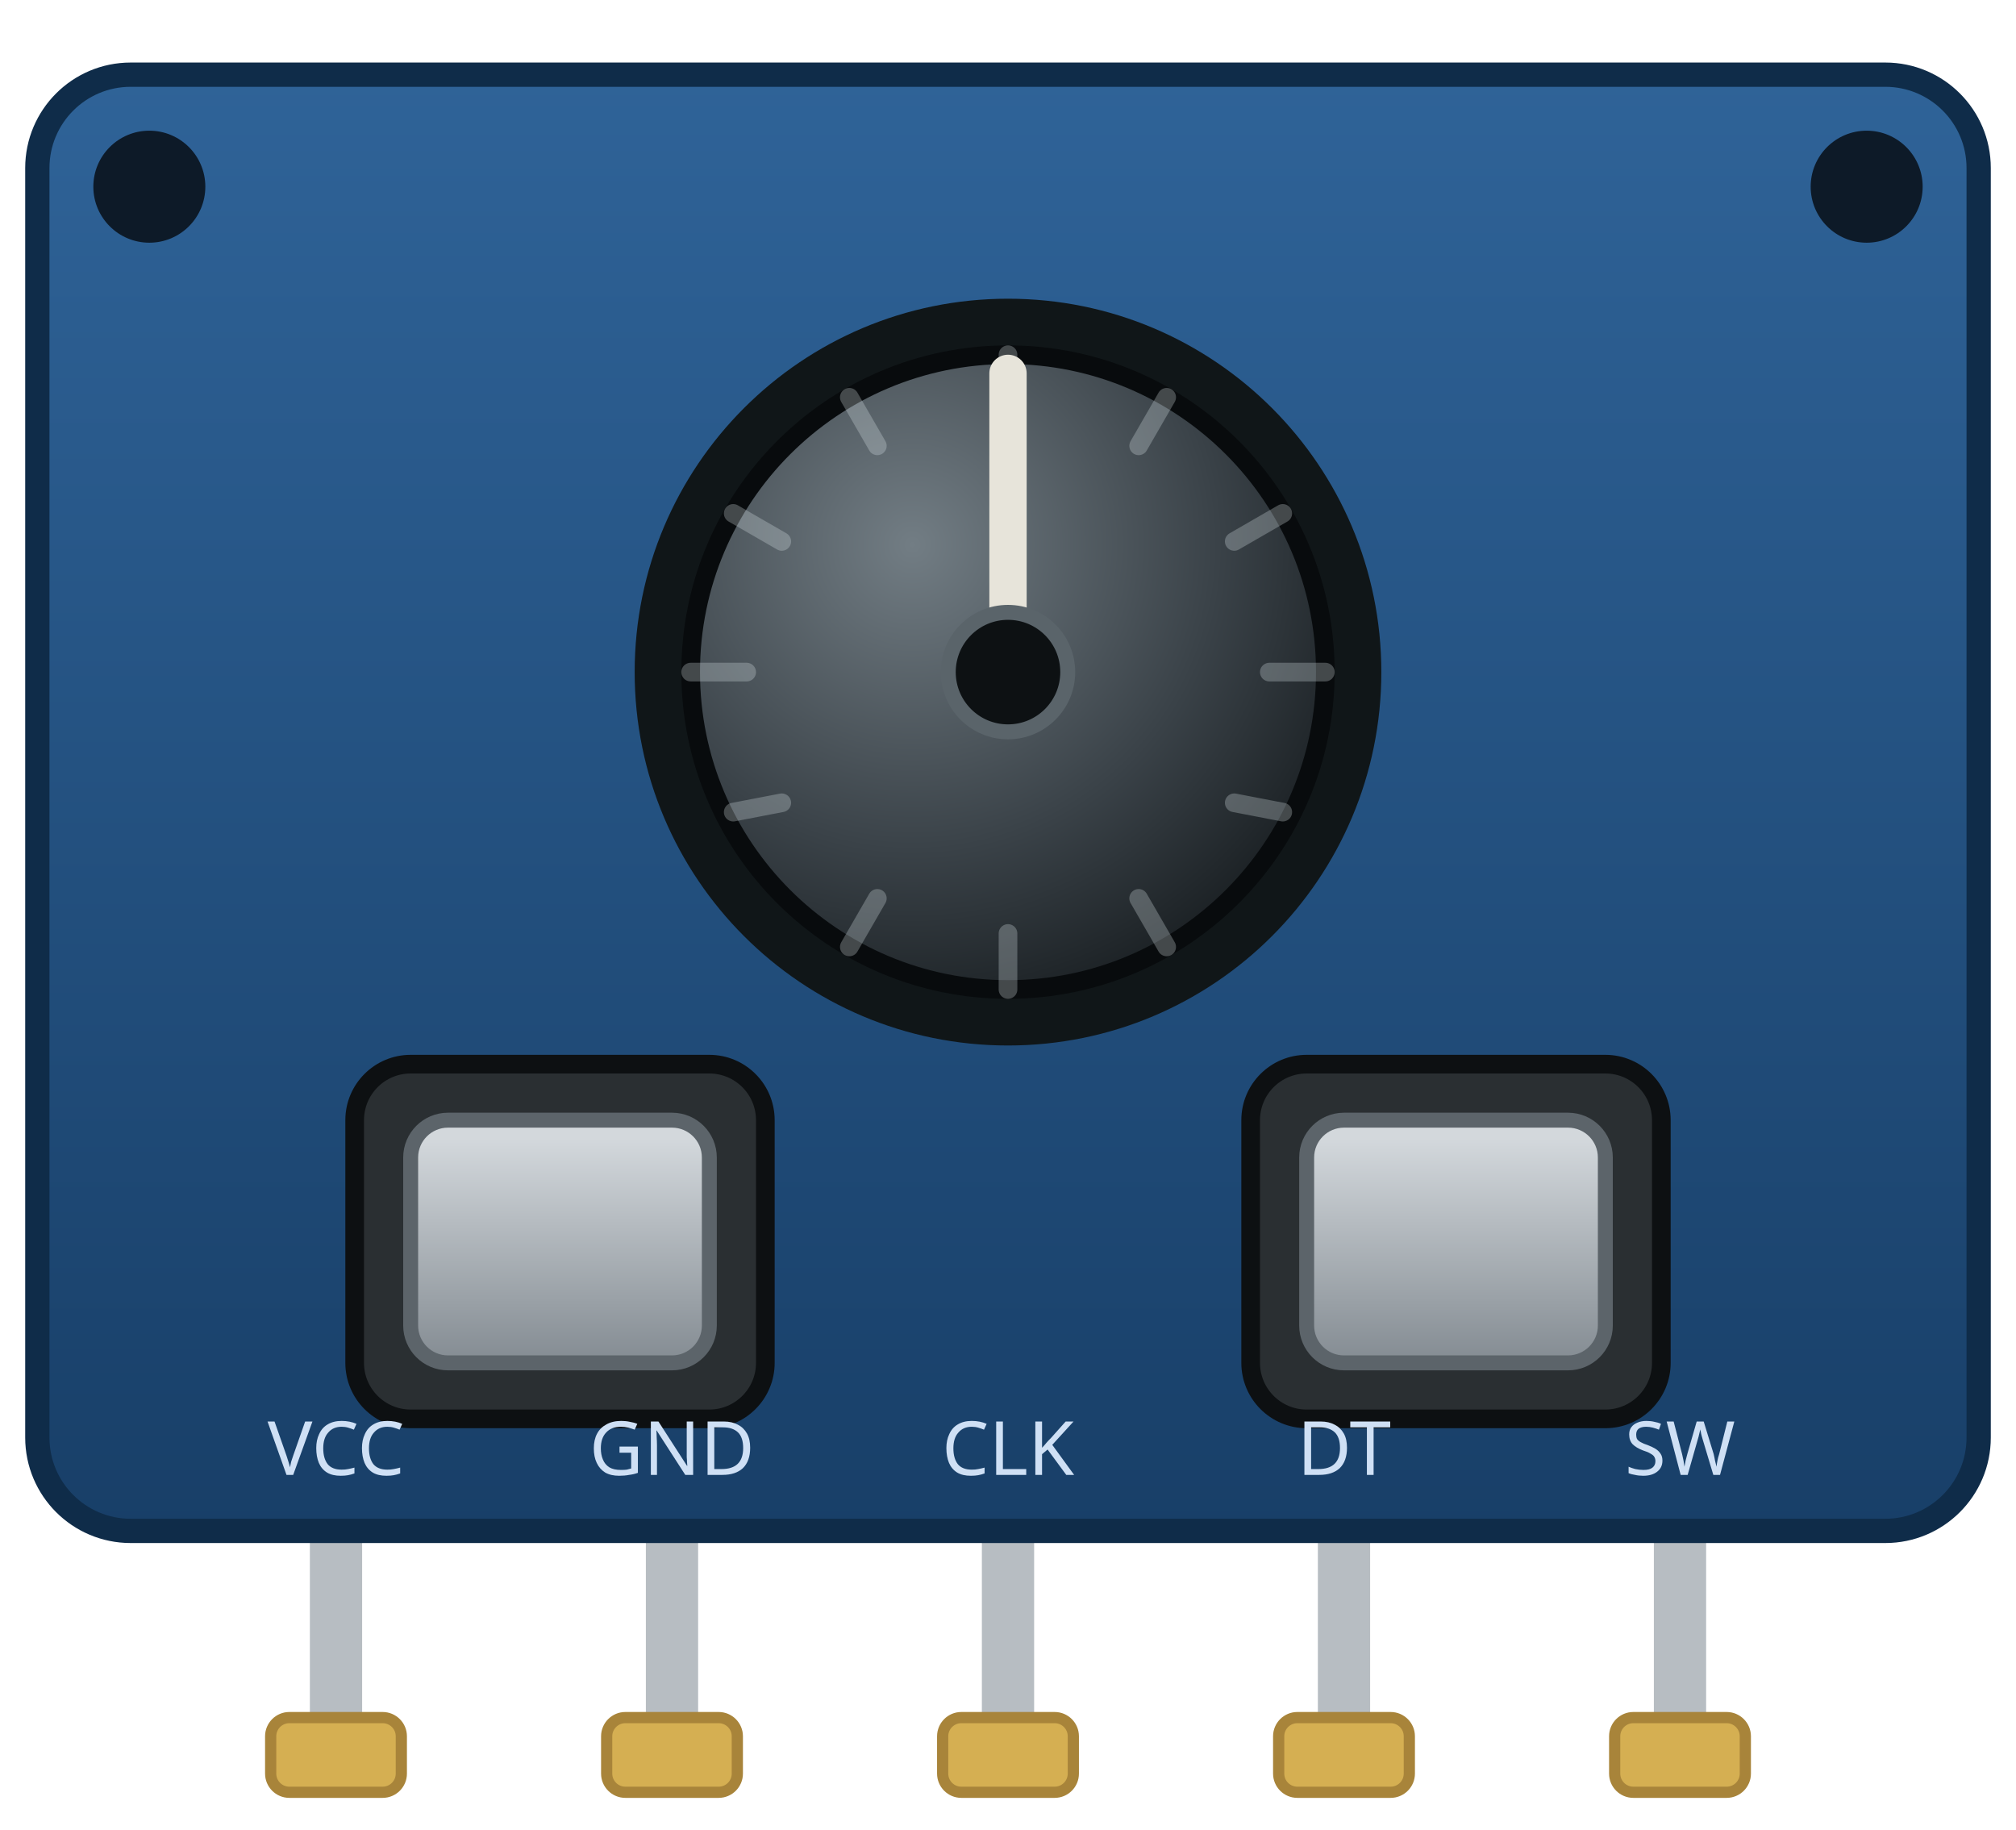
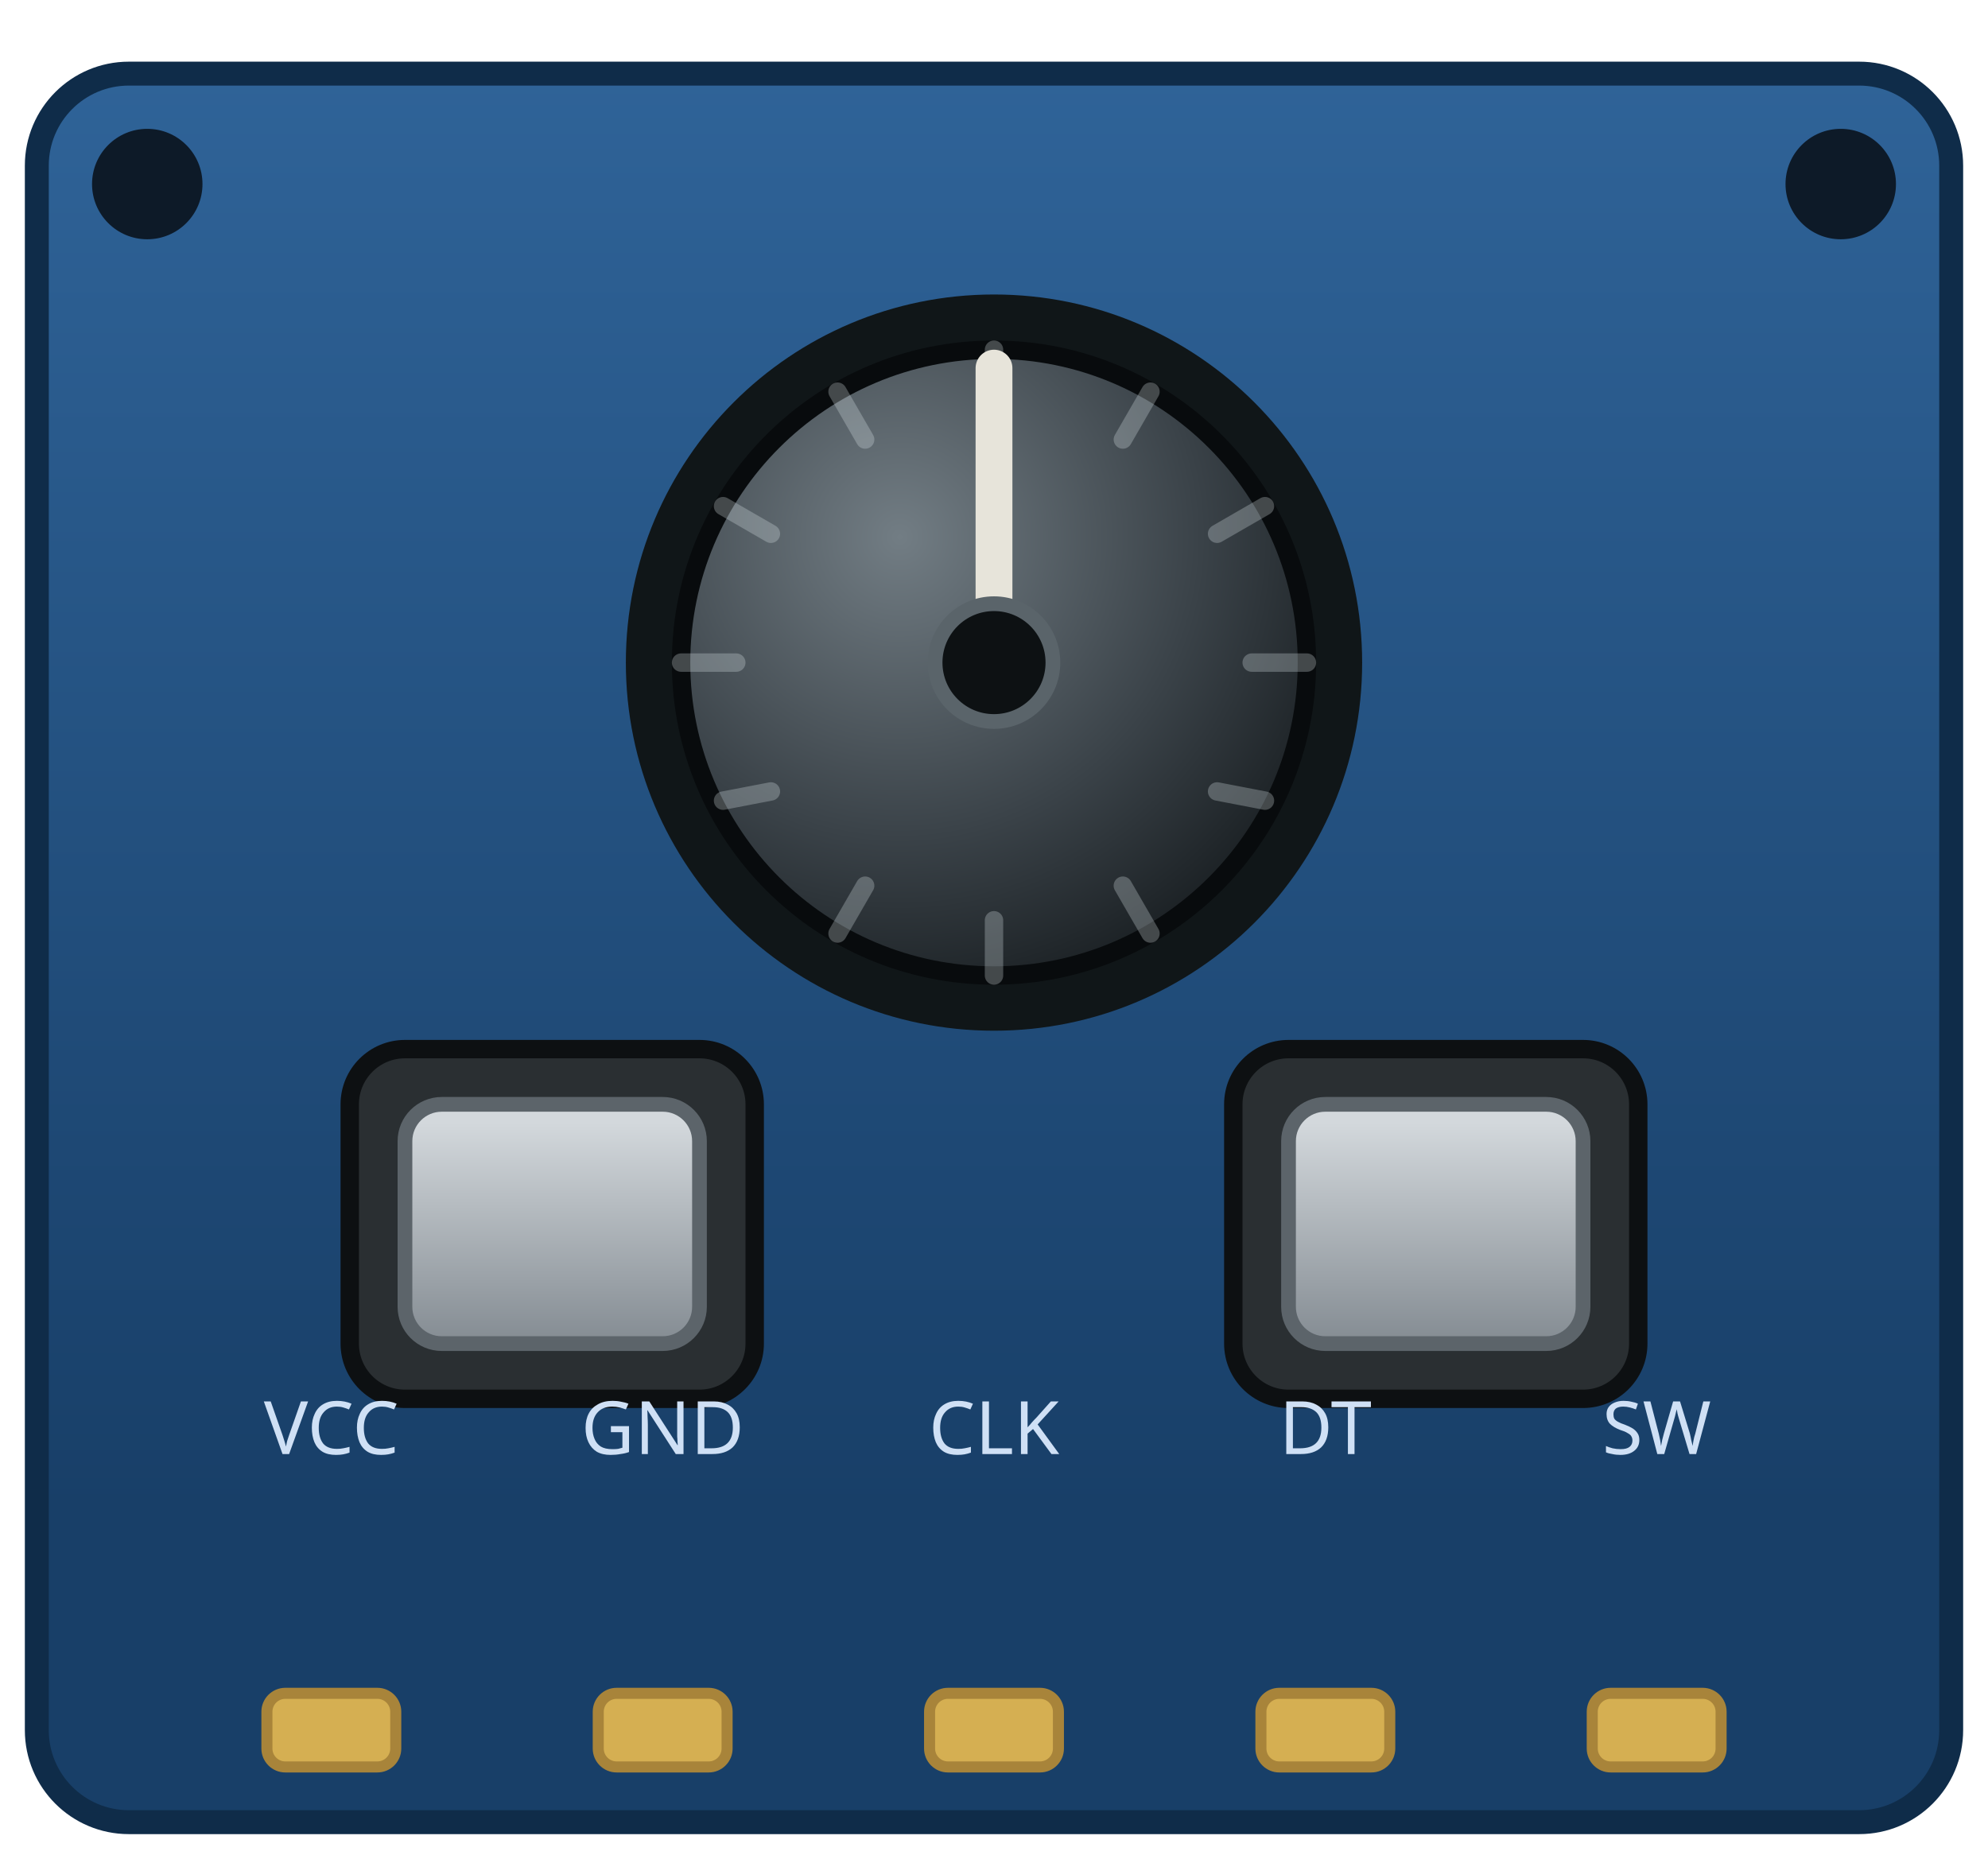
- <svg xmlns="http://www.w3.org/2000/svg" viewBox="-54 -50 108 98">
+ <svg xmlns="http://www.w3.org/2000/svg" viewBox="-54 -50 108 101">
  <defs>
    <linearGradient id="pcb" x1="0" y1="-46" x2="0" y2="32" gradientUnits="userSpaceOnUse">
      <stop offset="0" stop-color="#2f6398" />
      <stop offset="1" stop-color="#183f68" />
    </linearGradient>
    <radialGradient id="knob" cx="0.35" cy="0.3" r="0.8">
      <stop offset="0" stop-color="#727d84" />
      <stop offset="0.6" stop-color="#3a4248" />
      <stop offset="1" stop-color="#161b1e" />
    </radialGradient>
    <linearGradient id="cap" x1="0" y1="11" x2="0" y2="24" gradientUnits="userSpaceOnUse">
      <stop offset="0" stop-color="#d3d8dc" />
      <stop offset="1" stop-color="#7d858c" />
    </linearGradient>
  </defs>
  <g stroke-linecap="round">
-     <line x1="-36" y1="32" x2="-36" y2="44" stroke="#b7bdc2" stroke-width="2.8" />
-     <line x1="-18" y1="32" x2="-18" y2="44" stroke="#b7bdc2" stroke-width="2.8" />
-     <line x1="0" y1="32" x2="0" y2="44" stroke="#b7bdc2" stroke-width="2.8" />
-     <line x1="18" y1="32" x2="18" y2="44" stroke="#b7bdc2" stroke-width="2.8" />
-     <line x1="36" y1="32" x2="36" y2="44" stroke="#b7bdc2" stroke-width="2.8" />
-     <rect x="-39.5" y="42" width="7" height="4" rx="1" fill="#d5af52" stroke="#a8843a" stroke-width="0.6" />
-     <rect x="-21.5" y="42" width="7" height="4" rx="1" fill="#d5af52" stroke="#a8843a" stroke-width="0.6" />
-     <rect x="-3.5" y="42" width="7" height="4" rx="1" fill="#d5af52" stroke="#a8843a" stroke-width="0.6" />
-     <rect x="14.5" y="42" width="7" height="4" rx="1" fill="#d5af52" stroke="#a8843a" stroke-width="0.6" />
-     <rect x="32.5" y="42" width="7" height="4" rx="1" fill="#d5af52" stroke="#a8843a" stroke-width="0.6" />
-     <rect x="-52" y="-46" width="104" height="78" rx="5" fill="url(#pcb)" stroke="#0f2c49" stroke-width="1.3" />
+     <rect x="-52" y="-46" width="104" height="95" rx="5" fill="url(#pcb)" stroke="#0f2c49" stroke-width="1.3" />
    <circle cx="-46" cy="-40" r="3" fill="#0d1a28" />
    <circle cx="46" cy="-40" r="3" fill="#0d1a28" />
+     <g fill="#d5af52" stroke="#a8843a" stroke-width="0.6">
+       <rect x="-39.5" y="42" width="7" height="4" rx="1" />
+       <rect x="-21.5" y="42" width="7" height="4" rx="1" />
+       <rect x="-3.5" y="42" width="7" height="4" rx="1" />
+       <rect x="14.5" y="42" width="7" height="4" rx="1" />
+       <rect x="32.5" y="42" width="7" height="4" rx="1" />
+     </g>
    <circle cx="0" cy="-14" r="20" fill="#101618" />
    <circle cx="0" cy="-14" r="17" fill="url(#knob)" stroke="#080b0d" stroke-width="1" />
    <g stroke="rgba(222,232,238,0.28)" stroke-width="1">
      <line x1="14" y1="-14" x2="17" y2="-14" />
      <line x1="12.12" y1="-7" x2="14.72" y2="-6.5" />
      <line x1="7" y1="-1.88" x2="8.5" y2="0.72" />
      <line x1="0" y1="0" x2="0" y2="3" />
      <line x1="-7" y1="-1.88" x2="-8.5" y2="0.72" />
      <line x1="-12.12" y1="-7" x2="-14.72" y2="-6.5" />
      <line x1="-14" y1="-14" x2="-17" y2="-14" />
      <line x1="-12.12" y1="-21" x2="-14.72" y2="-22.5" />
      <line x1="-7" y1="-26.12" x2="-8.5" y2="-28.72" />
      <line x1="0" y1="-28" x2="0" y2="-31" />
      <line x1="7" y1="-26.12" x2="8.5" y2="-28.72" />
      <line x1="12.12" y1="-21" x2="14.72" y2="-22.5" />
    </g>
    <line x1="0" y1="-16" x2="0" y2="-30" stroke="#e7e4da" stroke-width="2" />
    <circle cx="0" cy="-14" r="3.2" fill="#0d1113" stroke="#5a646a" stroke-width="0.8" />
    <g>
      <rect x="-35" y="7" width="22" height="19" rx="3" fill="#2a2f32" stroke="#0d1012" stroke-width="1" />
      <rect x="-32" y="10" width="16" height="13" rx="2" fill="url(#cap)" stroke="#5c646a" stroke-width="0.8" />
      <rect x="13" y="7" width="22" height="19" rx="3" fill="#2a2f32" stroke="#0d1012" stroke-width="1" />
      <rect x="16" y="10" width="16" height="13" rx="2" fill="url(#cap)" stroke="#5c646a" stroke-width="0.8" />
    </g>
    <g font-family="ui-sans-serif, system-ui, sans-serif" font-size="4" text-anchor="middle" fill="#cfe0f5">
      <text x="-36" y="29">VCC</text>
      <text x="-18" y="29">GND</text>
      <text x="0" y="29">CLK</text>
      <text x="18" y="29">DT</text>
      <text x="36" y="29">SW</text>
    </g>
  </g>
</svg>
